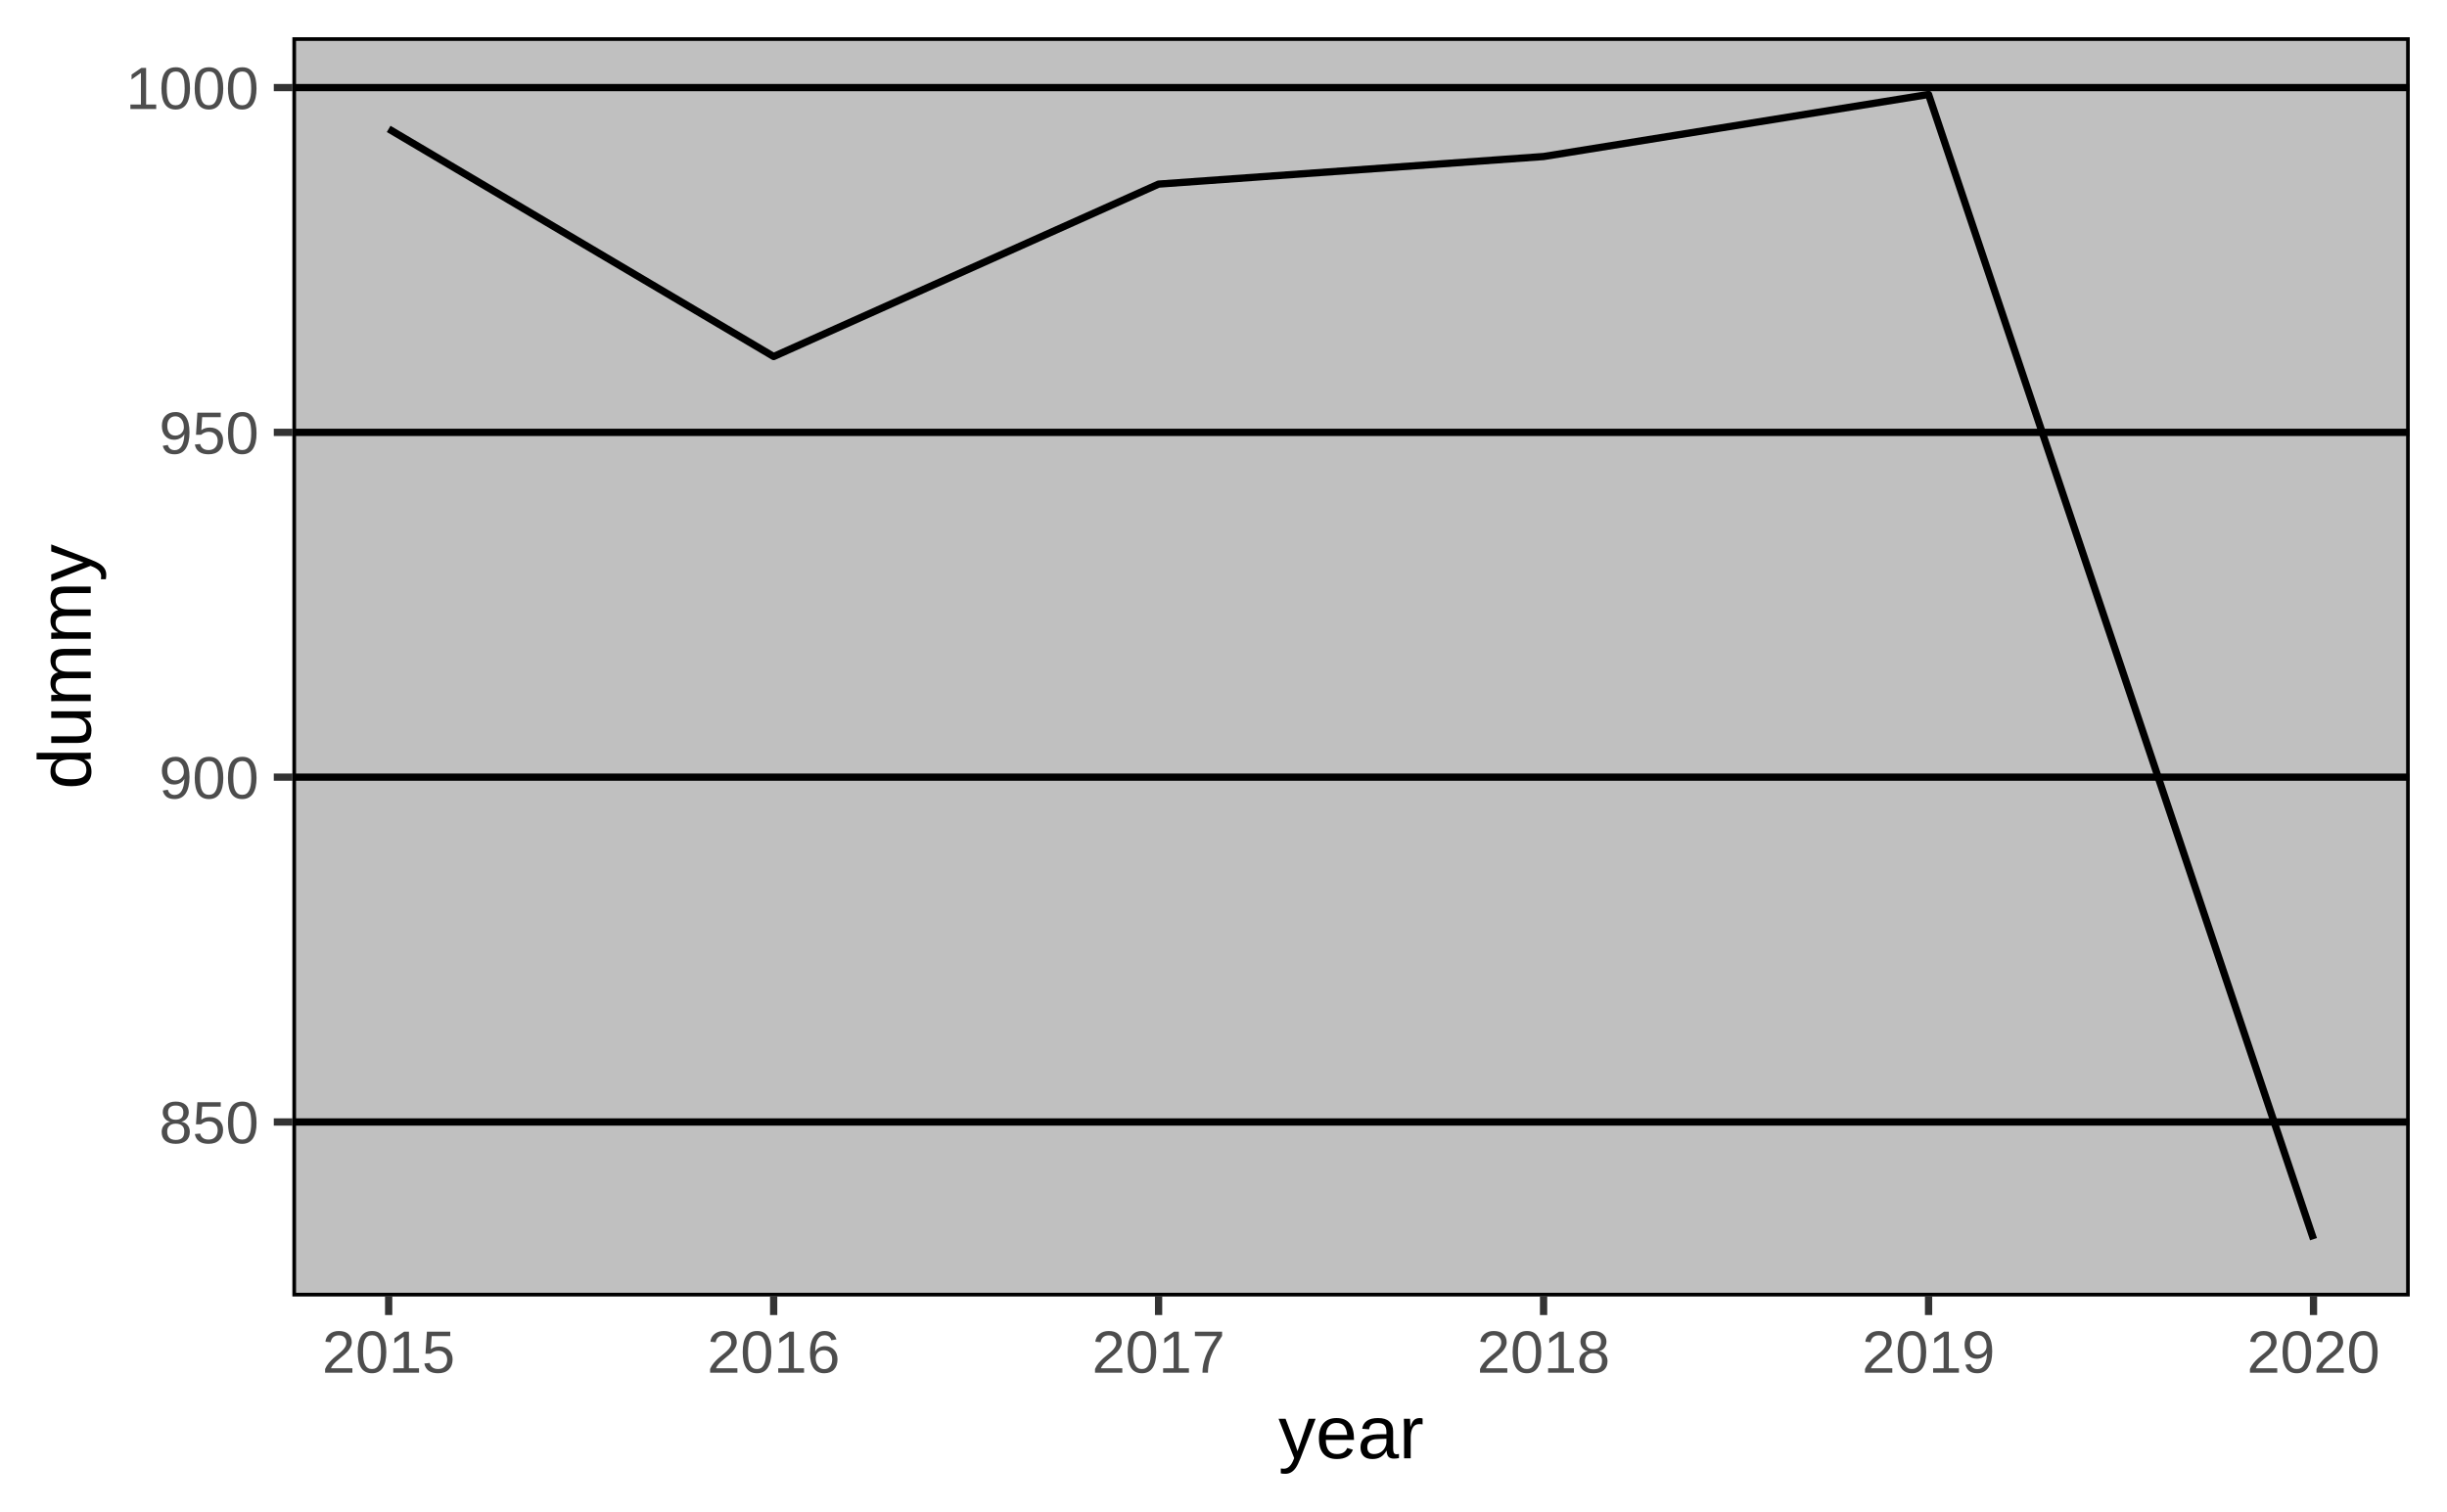
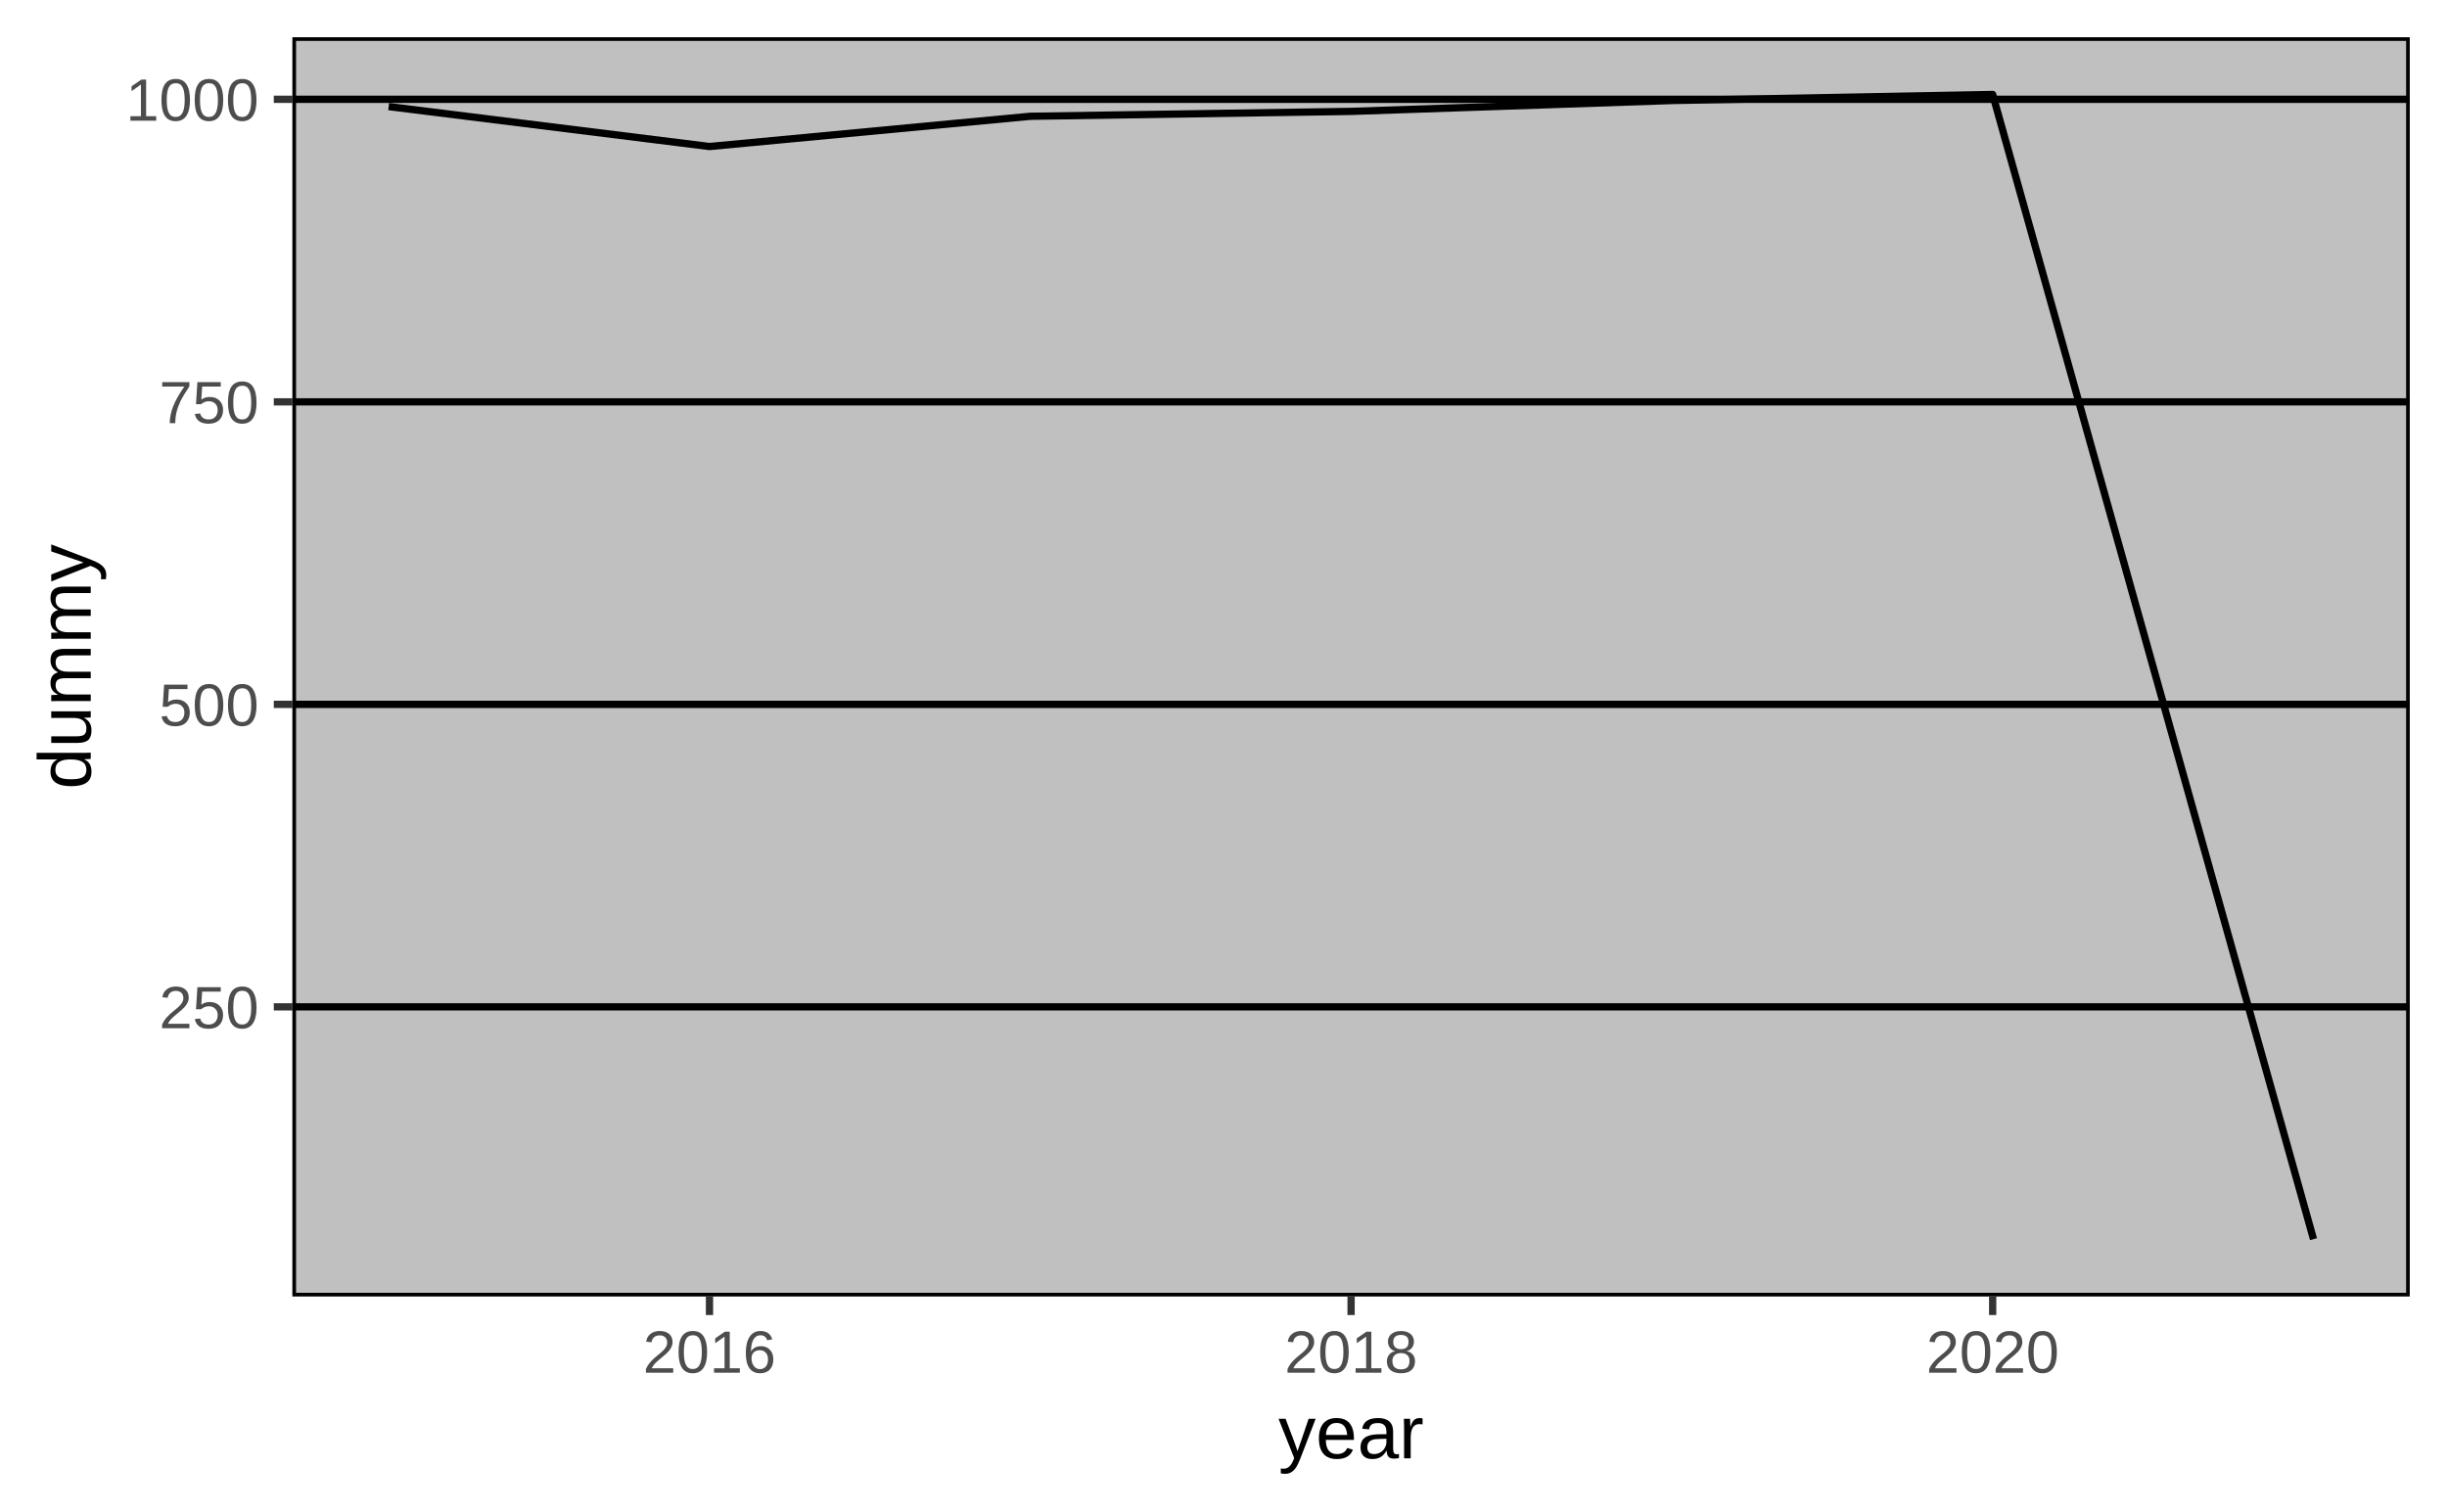
<svg xmlns="http://www.w3.org/2000/svg" viewBox="0 0 360.00 222.48">
  <defs>
    <style type="text/css">
    line, polyline, polygon, path, rect, circle {
      fill: none;
      stroke: #000000;
      stroke-linecap: round;
      stroke-linejoin: round;
      stroke-miterlimit: 10.00;
    }
  </style>
  </defs>
  <rect width="100%" height="100%" style="stroke: none; fill: #FFFFFF;" />
  <rect x="0" y="0.00" width="360.00" height="222.48" style="stroke-width: 1.07; stroke: #FFFFFF; fill: #FFFFFF;" />
  <defs>
    <clipPath id="cpNDMuMDJ8MzU0LjUyfDE5MC43Nnw1LjQ4">
      <rect x="43.02" y="5.48" width="311.50" height="185.28" />
    </clipPath>
  </defs>
  <rect x="43.02" y="5.48" width="311.50" height="185.28" style="stroke-width: 1.07; stroke: none; fill: #C0C0C0;" clip-path="url(#cpNDMuMDJ8MzU0LjUyfDE5MC43Nnw1LjQ4)" />
-   <polyline points="43.02,165.09 354.52,165.09 " style="stroke-width: 1.07; stroke-linecap: butt;" clip-path="url(#cpNDMuMDJ8MzU0LjUyfDE5MC43Nnw1LjQ4)" />
-   <polyline points="43.02,114.35 354.52,114.35 " style="stroke-width: 1.07; stroke-linecap: butt;" clip-path="url(#cpNDMuMDJ8MzU0LjUyfDE5MC43Nnw1LjQ4)" />
-   <polyline points="43.02,63.62 354.52,63.62 " style="stroke-width: 1.07; stroke-linecap: butt;" clip-path="url(#cpNDMuMDJ8MzU0LjUyfDE5MC43Nnw1LjQ4)" />
-   <polyline points="43.02,12.89 354.52,12.89 " style="stroke-width: 1.07; stroke-linecap: butt;" clip-path="url(#cpNDMuMDJ8MzU0LjUyfDE5MC43Nnw1LjQ4)" />
-   <polyline points="57.18,18.97 113.82,52.46 170.45,27.09 227.09,23.03 283.73,13.90 340.36,182.33 " style="stroke-width: 1.07; stroke-linecap: butt;" clip-path="url(#cpNDMuMDJ8MzU0LjUyfDE5MC43Nnw1LjQ4)" />
+   <polyline points="43.02,148.15 354.52,148.15 " style="stroke-width: 1.07; stroke-linecap: butt;" clip-path="url(#cpNDMuMDJ8MzU0LjUyfDE5MC43Nnw1LjQ4)" />
+   <polyline points="43.02,103.64 354.52,103.64 " style="stroke-width: 1.07; stroke-linecap: butt;" clip-path="url(#cpNDMuMDJ8MzU0LjUyfDE5MC43Nnw1LjQ4)" />
+   <polyline points="43.02,59.13 354.52,59.13 " style="stroke-width: 1.07; stroke-linecap: butt;" clip-path="url(#cpNDMuMDJ8MzU0LjUyfDE5MC43Nnw1LjQ4)" />
+   <polyline points="43.02,14.61 354.52,14.61 " style="stroke-width: 1.07; stroke-linecap: butt;" clip-path="url(#cpNDMuMDJ8MzU0LjUyfDE5MC43Nnw1LjQ4)" />
+   <polyline points="57.18,15.68 104.38,21.56 151.57,17.11 198.77,16.39 245.97,14.79 293.16,13.90 340.36,182.33 " style="stroke-width: 1.07; stroke-linecap: butt;" clip-path="url(#cpNDMuMDJ8MzU0LjUyfDE5MC43Nnw1LjQ4)" />
  <rect x="43.02" y="5.48" width="311.50" height="185.28" style="stroke-width: 1.07;" clip-path="url(#cpNDMuMDJ8MzU0LjUyfDE5MC43Nnw1LjQ4)" />
  <defs>
    <clipPath id="cpMC4wMHwzNjAuMDB8MjIyLjQ4fDAuMDA=">
      <rect x="0.00" y="0.00" width="360.00" height="222.48" />
    </clipPath>
  </defs>
  <g clip-path="url(#cpMC4wMHwzNjAuMDB8MjIyLjQ4fDAuMDA=)">
-     <text x="23.41" y="168.23" style="font-size: 8.80px; fill: #4D4D4D; font-family: Arial;" textLength="14.68px" lengthAdjust="spacingAndGlyphs">850</text>
+     <text x="23.41" y="151.30" style="font-size: 8.80px; fill: #4D4D4D; font-family: Arial;" textLength="14.68px" lengthAdjust="spacingAndGlyphs">250</text>
  </g>
  <g clip-path="url(#cpMC4wMHwzNjAuMDB8MjIyLjQ4fDAuMDA=)">
-     <text x="23.41" y="117.50" style="font-size: 8.80px; fill: #4D4D4D; font-family: Arial;" textLength="14.68px" lengthAdjust="spacingAndGlyphs">900</text>
+     <text x="23.41" y="106.79" style="font-size: 8.80px; fill: #4D4D4D; font-family: Arial;" textLength="14.68px" lengthAdjust="spacingAndGlyphs">500</text>
  </g>
  <g clip-path="url(#cpMC4wMHwzNjAuMDB8MjIyLjQ4fDAuMDA=)">
-     <text x="23.41" y="66.77" style="font-size: 8.80px; fill: #4D4D4D; font-family: Arial;" textLength="14.68px" lengthAdjust="spacingAndGlyphs">950</text>
+     <text x="23.41" y="62.27" style="font-size: 8.80px; fill: #4D4D4D; font-family: Arial;" textLength="14.68px" lengthAdjust="spacingAndGlyphs">750</text>
  </g>
  <g clip-path="url(#cpMC4wMHwzNjAuMDB8MjIyLjQ4fDAuMDA=)">
-     <text x="18.51" y="16.04" style="font-size: 8.80px; fill: #4D4D4D; font-family: Arial;" textLength="19.58px" lengthAdjust="spacingAndGlyphs">1000</text>
+     <text x="18.51" y="17.76" style="font-size: 8.80px; fill: #4D4D4D; font-family: Arial;" textLength="19.58px" lengthAdjust="spacingAndGlyphs">1000</text>
  </g>
-   <polyline points="40.28,165.09 43.02,165.09 " style="stroke-width: 1.07; stroke: #333333; stroke-linecap: butt;" clip-path="url(#cpMC4wMHwzNjAuMDB8MjIyLjQ4fDAuMDA=)" />
-   <polyline points="40.28,114.35 43.02,114.35 " style="stroke-width: 1.07; stroke: #333333; stroke-linecap: butt;" clip-path="url(#cpMC4wMHwzNjAuMDB8MjIyLjQ4fDAuMDA=)" />
-   <polyline points="40.28,63.62 43.02,63.62 " style="stroke-width: 1.07; stroke: #333333; stroke-linecap: butt;" clip-path="url(#cpMC4wMHwzNjAuMDB8MjIyLjQ4fDAuMDA=)" />
-   <polyline points="40.28,12.89 43.02,12.89 " style="stroke-width: 1.07; stroke: #333333; stroke-linecap: butt;" clip-path="url(#cpMC4wMHwzNjAuMDB8MjIyLjQ4fDAuMDA=)" />
-   <polyline points="57.18,193.50 57.18,190.76 " style="stroke-width: 1.07; stroke: #333333; stroke-linecap: butt;" clip-path="url(#cpMC4wMHwzNjAuMDB8MjIyLjQ4fDAuMDA=)" />
-   <polyline points="113.82,193.50 113.82,190.76 " style="stroke-width: 1.07; stroke: #333333; stroke-linecap: butt;" clip-path="url(#cpMC4wMHwzNjAuMDB8MjIyLjQ4fDAuMDA=)" />
-   <polyline points="170.45,193.50 170.45,190.76 " style="stroke-width: 1.07; stroke: #333333; stroke-linecap: butt;" clip-path="url(#cpMC4wMHwzNjAuMDB8MjIyLjQ4fDAuMDA=)" />
-   <polyline points="227.09,193.50 227.09,190.76 " style="stroke-width: 1.07; stroke: #333333; stroke-linecap: butt;" clip-path="url(#cpMC4wMHwzNjAuMDB8MjIyLjQ4fDAuMDA=)" />
-   <polyline points="283.73,193.50 283.73,190.76 " style="stroke-width: 1.07; stroke: #333333; stroke-linecap: butt;" clip-path="url(#cpMC4wMHwzNjAuMDB8MjIyLjQ4fDAuMDA=)" />
-   <polyline points="340.36,193.50 340.36,190.76 " style="stroke-width: 1.07; stroke: #333333; stroke-linecap: butt;" clip-path="url(#cpMC4wMHwzNjAuMDB8MjIyLjQ4fDAuMDA=)" />
+   <polyline points="40.28,148.15 43.02,148.15 " style="stroke-width: 1.07; stroke: #333333; stroke-linecap: butt;" clip-path="url(#cpMC4wMHwzNjAuMDB8MjIyLjQ4fDAuMDA=)" />
+   <polyline points="40.28,103.64 43.02,103.64 " style="stroke-width: 1.07; stroke: #333333; stroke-linecap: butt;" clip-path="url(#cpMC4wMHwzNjAuMDB8MjIyLjQ4fDAuMDA=)" />
+   <polyline points="40.28,59.13 43.02,59.13 " style="stroke-width: 1.07; stroke: #333333; stroke-linecap: butt;" clip-path="url(#cpMC4wMHwzNjAuMDB8MjIyLjQ4fDAuMDA=)" />
+   <polyline points="40.28,14.61 43.02,14.61 " style="stroke-width: 1.07; stroke: #333333; stroke-linecap: butt;" clip-path="url(#cpMC4wMHwzNjAuMDB8MjIyLjQ4fDAuMDA=)" />
+   <polyline points="104.38,193.50 104.38,190.76 " style="stroke-width: 1.07; stroke: #333333; stroke-linecap: butt;" clip-path="url(#cpMC4wMHwzNjAuMDB8MjIyLjQ4fDAuMDA=)" />
+   <polyline points="198.77,193.50 198.77,190.76 " style="stroke-width: 1.07; stroke: #333333; stroke-linecap: butt;" clip-path="url(#cpMC4wMHwzNjAuMDB8MjIyLjQ4fDAuMDA=)" />
+   <polyline points="293.16,193.50 293.16,190.76 " style="stroke-width: 1.07; stroke: #333333; stroke-linecap: butt;" clip-path="url(#cpMC4wMHwzNjAuMDB8MjIyLjQ4fDAuMDA=)" />
  <g clip-path="url(#cpMC4wMHwzNjAuMDB8MjIyLjQ4fDAuMDA=)">
-     <text x="47.39" y="201.99" style="font-size: 8.80px; fill: #4D4D4D; font-family: Arial;" textLength="19.58px" lengthAdjust="spacingAndGlyphs">2015</text>
+     <text x="94.59" y="201.99" style="font-size: 8.80px; fill: #4D4D4D; font-family: Arial;" textLength="19.58px" lengthAdjust="spacingAndGlyphs">2016</text>
  </g>
  <g clip-path="url(#cpMC4wMHwzNjAuMDB8MjIyLjQ4fDAuMDA=)">
-     <text x="104.03" y="201.99" style="font-size: 8.80px; fill: #4D4D4D; font-family: Arial;" textLength="19.58px" lengthAdjust="spacingAndGlyphs">2016</text>
+     <text x="188.98" y="201.99" style="font-size: 8.80px; fill: #4D4D4D; font-family: Arial;" textLength="19.58px" lengthAdjust="spacingAndGlyphs">2018</text>
  </g>
  <g clip-path="url(#cpMC4wMHwzNjAuMDB8MjIyLjQ4fDAuMDA=)">
-     <text x="160.66" y="201.99" style="font-size: 8.80px; fill: #4D4D4D; font-family: Arial;" textLength="19.58px" lengthAdjust="spacingAndGlyphs">2017</text>
-   </g>
-   <g clip-path="url(#cpMC4wMHwzNjAuMDB8MjIyLjQ4fDAuMDA=)">
-     <text x="217.30" y="201.99" style="font-size: 8.80px; fill: #4D4D4D; font-family: Arial;" textLength="19.58px" lengthAdjust="spacingAndGlyphs">2018</text>
-   </g>
-   <g clip-path="url(#cpMC4wMHwzNjAuMDB8MjIyLjQ4fDAuMDA=)">
-     <text x="273.94" y="201.99" style="font-size: 8.80px; fill: #4D4D4D; font-family: Arial;" textLength="19.58px" lengthAdjust="spacingAndGlyphs">2019</text>
-   </g>
-   <g clip-path="url(#cpMC4wMHwzNjAuMDB8MjIyLjQ4fDAuMDA=)">
-     <text x="330.57" y="201.99" style="font-size: 8.80px; fill: #4D4D4D; font-family: Arial;" textLength="19.58px" lengthAdjust="spacingAndGlyphs">2020</text>
+     <text x="283.38" y="201.99" style="font-size: 8.80px; fill: #4D4D4D; font-family: Arial;" textLength="19.58px" lengthAdjust="spacingAndGlyphs">2020</text>
  </g>
  <g clip-path="url(#cpMC4wMHwzNjAuMDB8MjIyLjQ4fDAuMDA=)">
    <text x="188.07" y="214.58" style="font-size: 11.00px; font-family: Arial;" textLength="21.40px" lengthAdjust="spacingAndGlyphs">year</text>
  </g>
  <g clip-path="url(#cpMC4wMHwzNjAuMDB8MjIyLjQ4fDAuMDA=)">
    <text transform="translate(13.35,116.15) rotate(-90)" style="font-size: 11.00px; font-family: Arial;" textLength="36.06px" lengthAdjust="spacingAndGlyphs">dummy</text>
  </g>
</svg>
